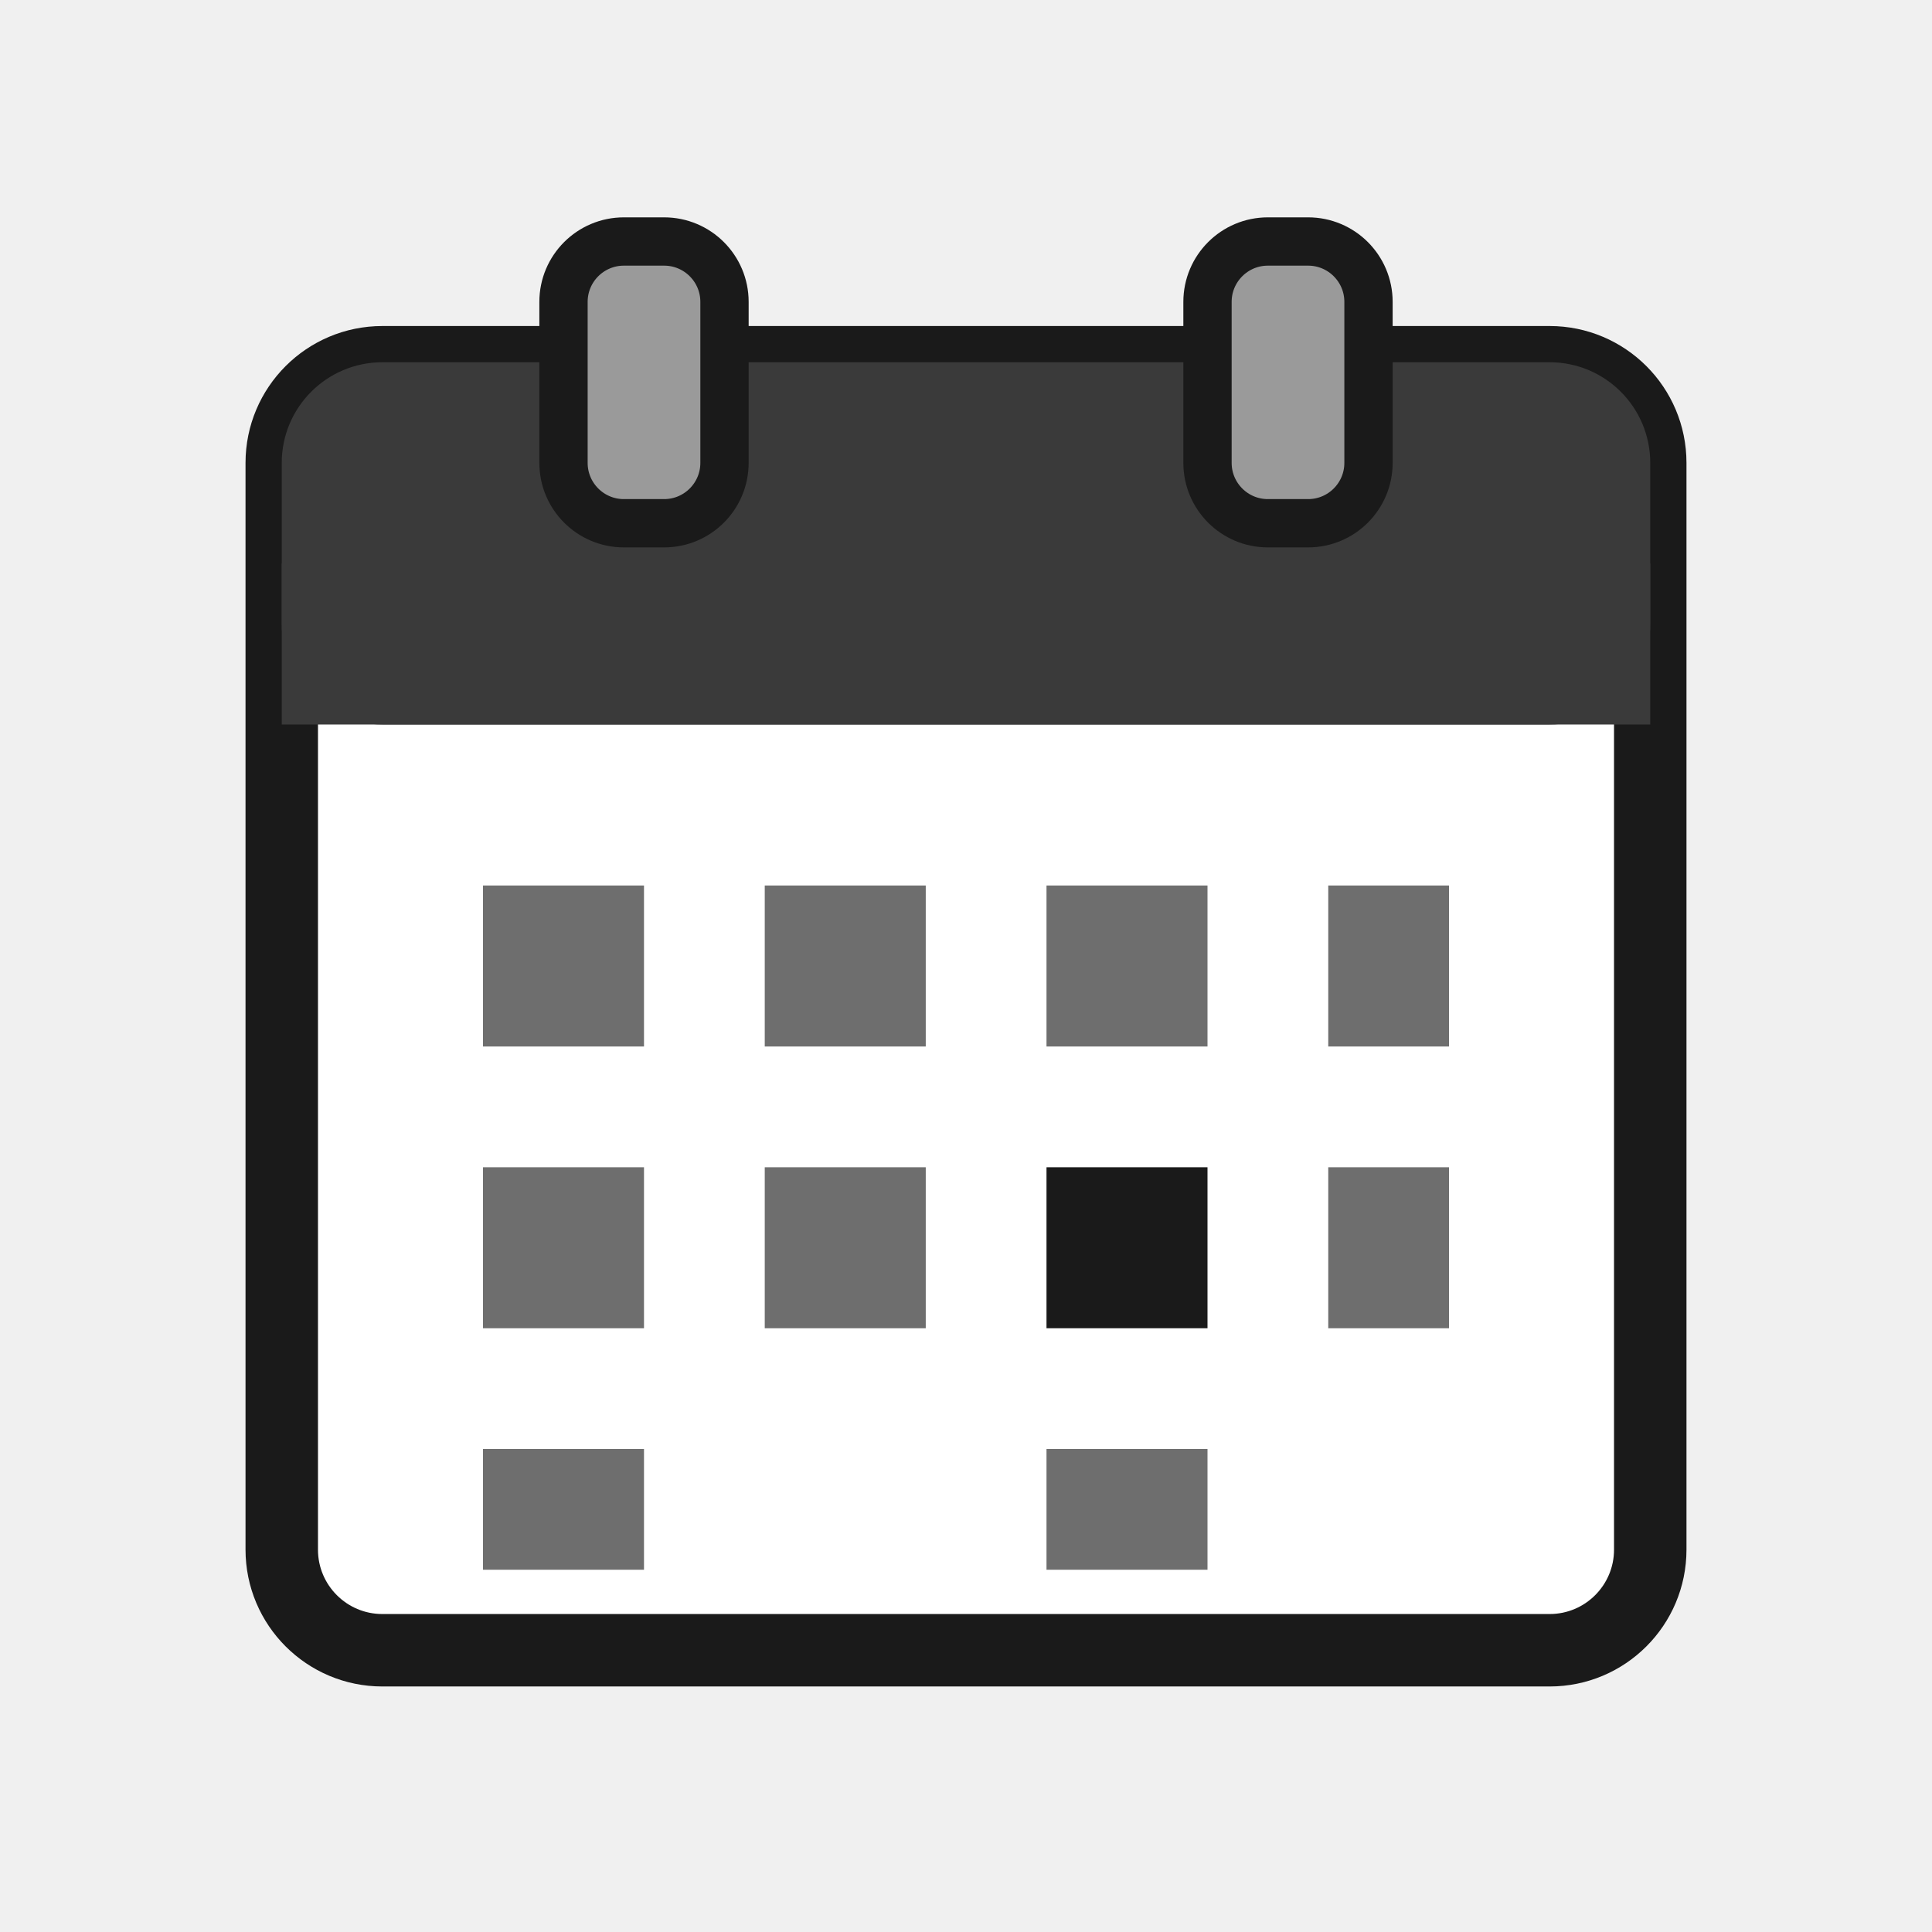
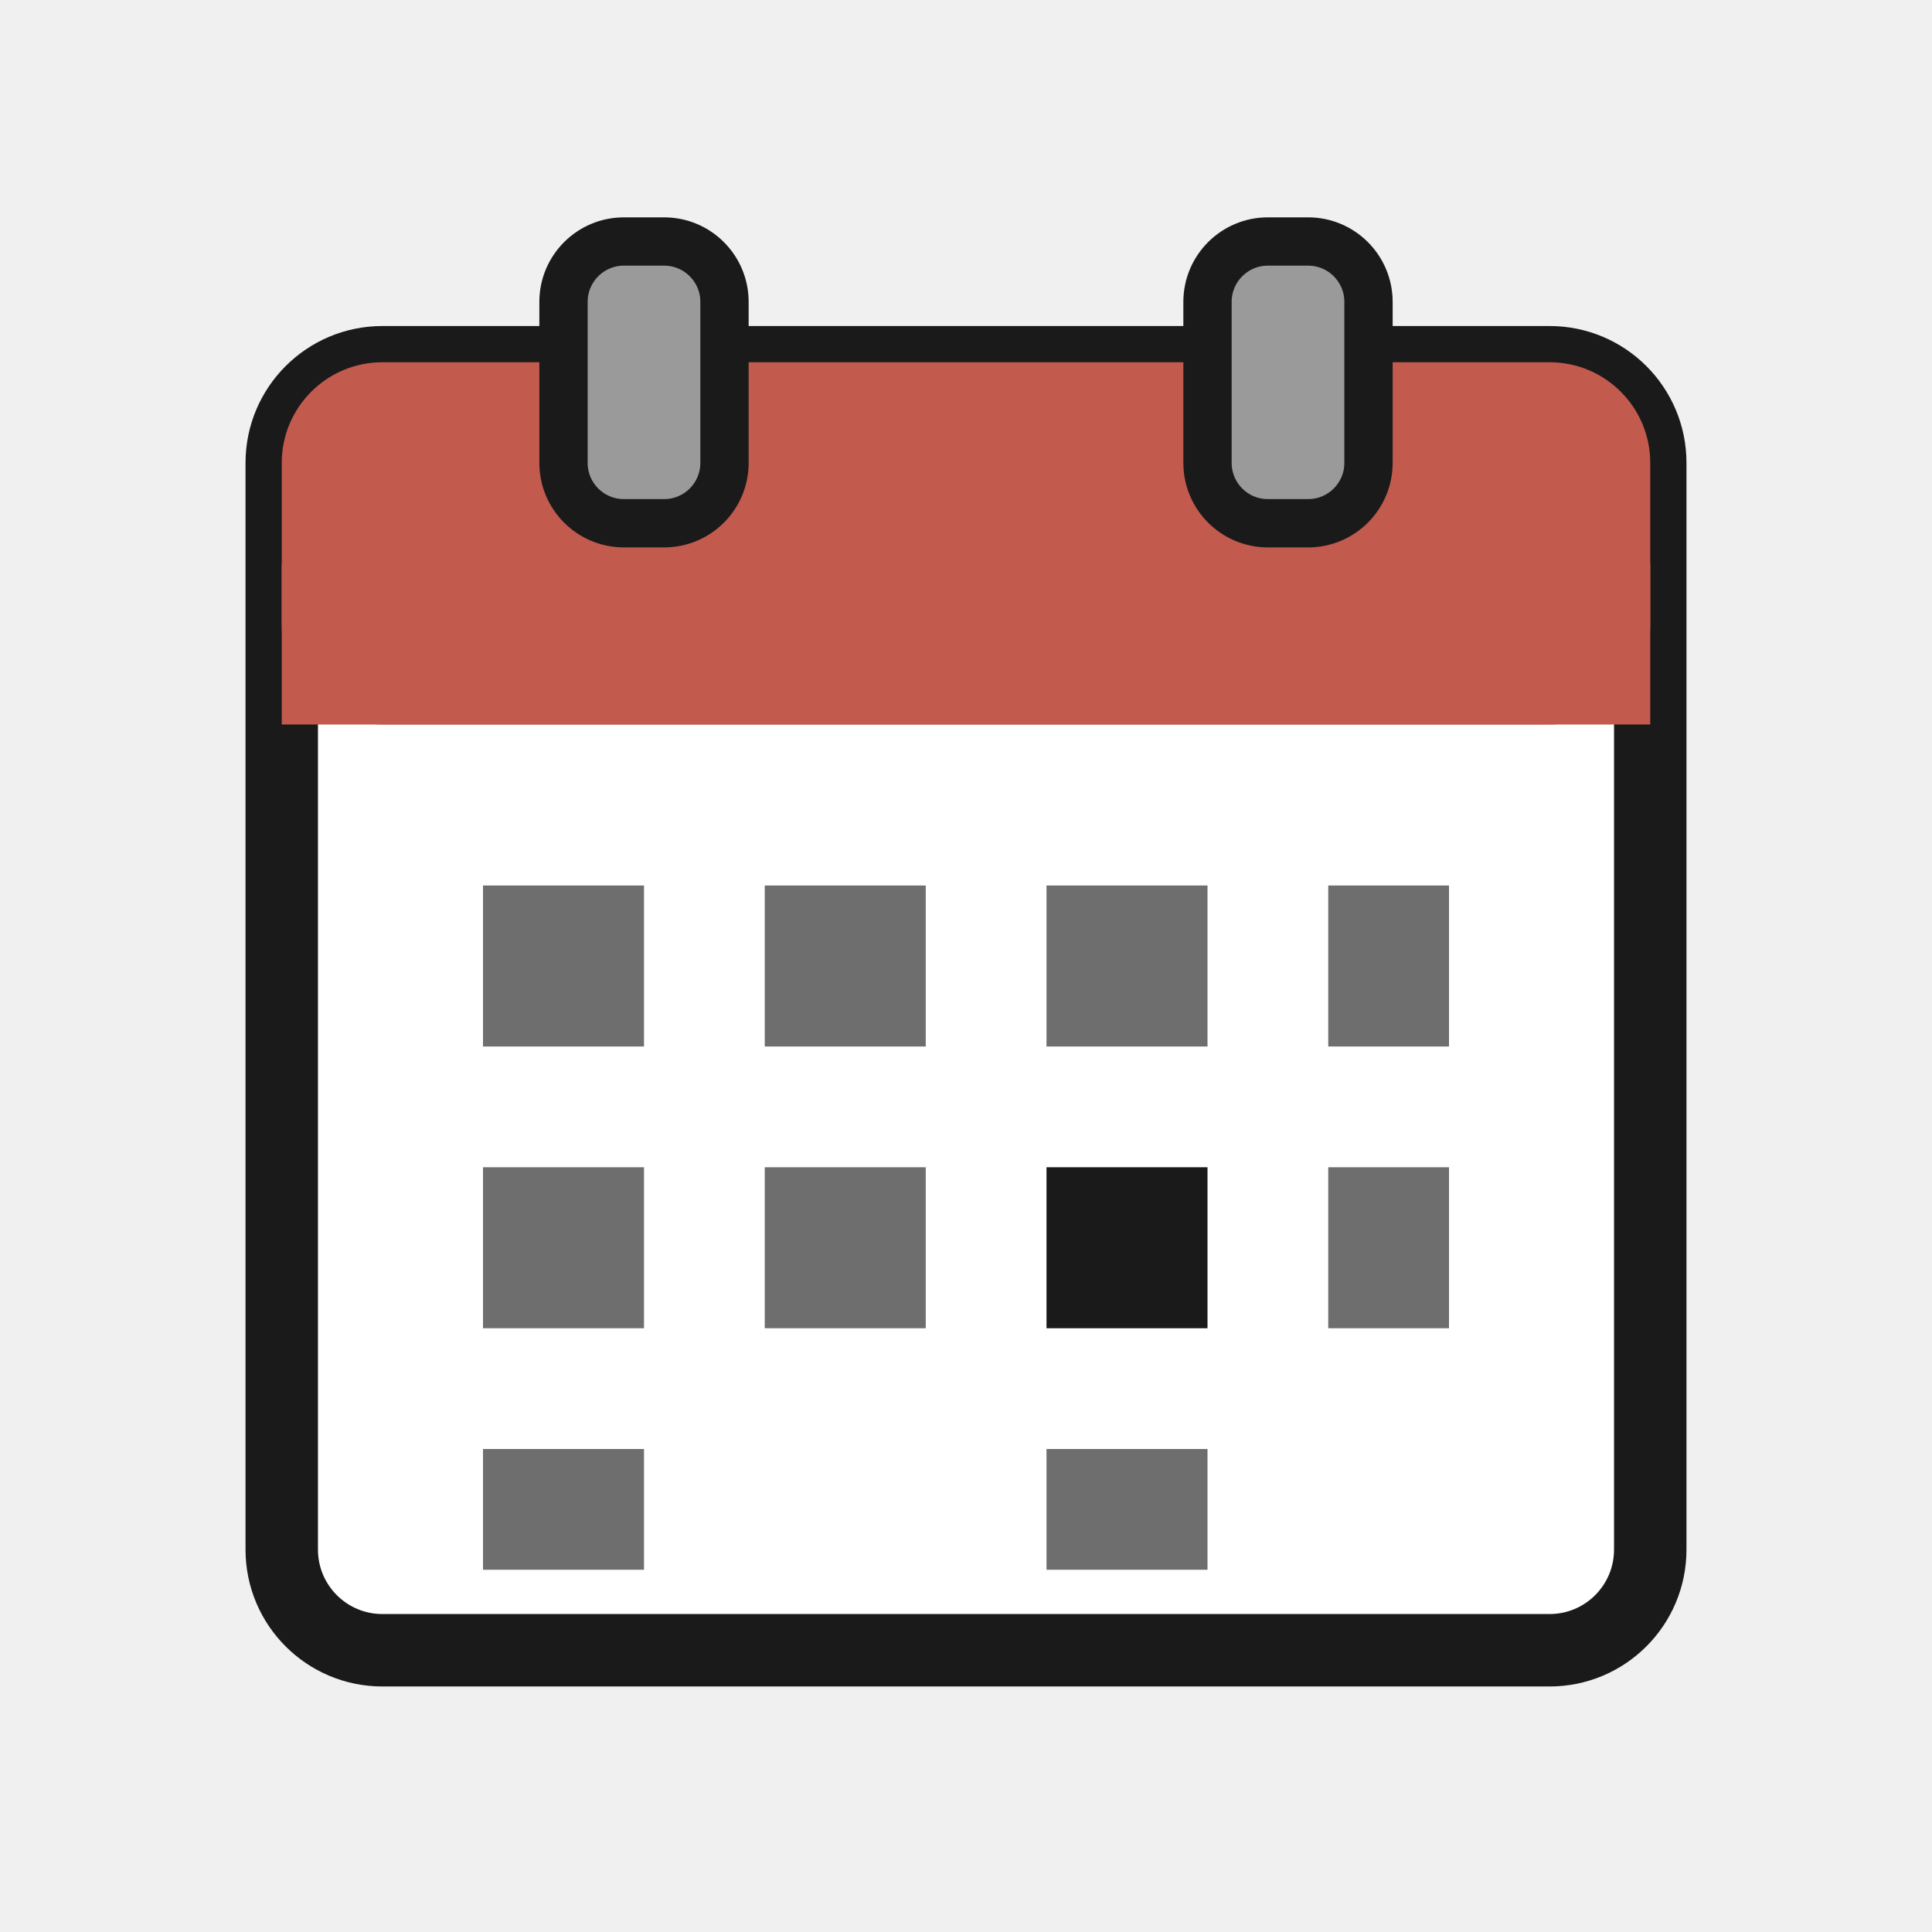
<svg xmlns="http://www.w3.org/2000/svg" width="48" height="48" viewBox="0 0 48 48">
  <rect x="7" y="9" width="34" height="32" rx="2.5" fill="#ffffff" stroke="#1a1a1a" stroke-width="1.8" />
-   <rect x="7" y="9" width="34" height="9" rx="2.5" fill="#3a3a3a" />
-   <rect x="7" y="14" width="34" height="4" fill="#3a3a3a" />
+   <rect x="7" y="9" width="34" height="9" rx="2.5" fill="#c25a4d" />
+   <rect x="7" y="14" width="34" height="4" fill="#c25a4d" />
  <rect x="14" y="6" width="4" height="7" rx="1.5" fill="#9a9a9a" stroke="#1a1a1a" stroke-width="1.2" />
  <rect x="30" y="6" width="4" height="7" rx="1.5" fill="#9a9a9a" stroke="#1a1a1a" stroke-width="1.2" />
  <g fill="#6e6e6e">
    <rect x="12" y="22" width="4" height="4" />
    <rect x="19" y="22" width="4" height="4" />
    <rect x="26" y="22" width="4" height="4" />
    <rect x="33" y="22" width="3" height="4" />
    <rect x="12" y="29" width="4" height="4" />
    <rect x="19" y="29" width="4" height="4" />
    <rect x="33" y="29" width="3" height="4" />
    <rect x="12" y="36" width="4" height="3" />
    <rect x="26" y="36" width="4" height="3" />
  </g>
  <rect x="26" y="29" width="4" height="4" fill="#1a1a1a" />
</svg>
